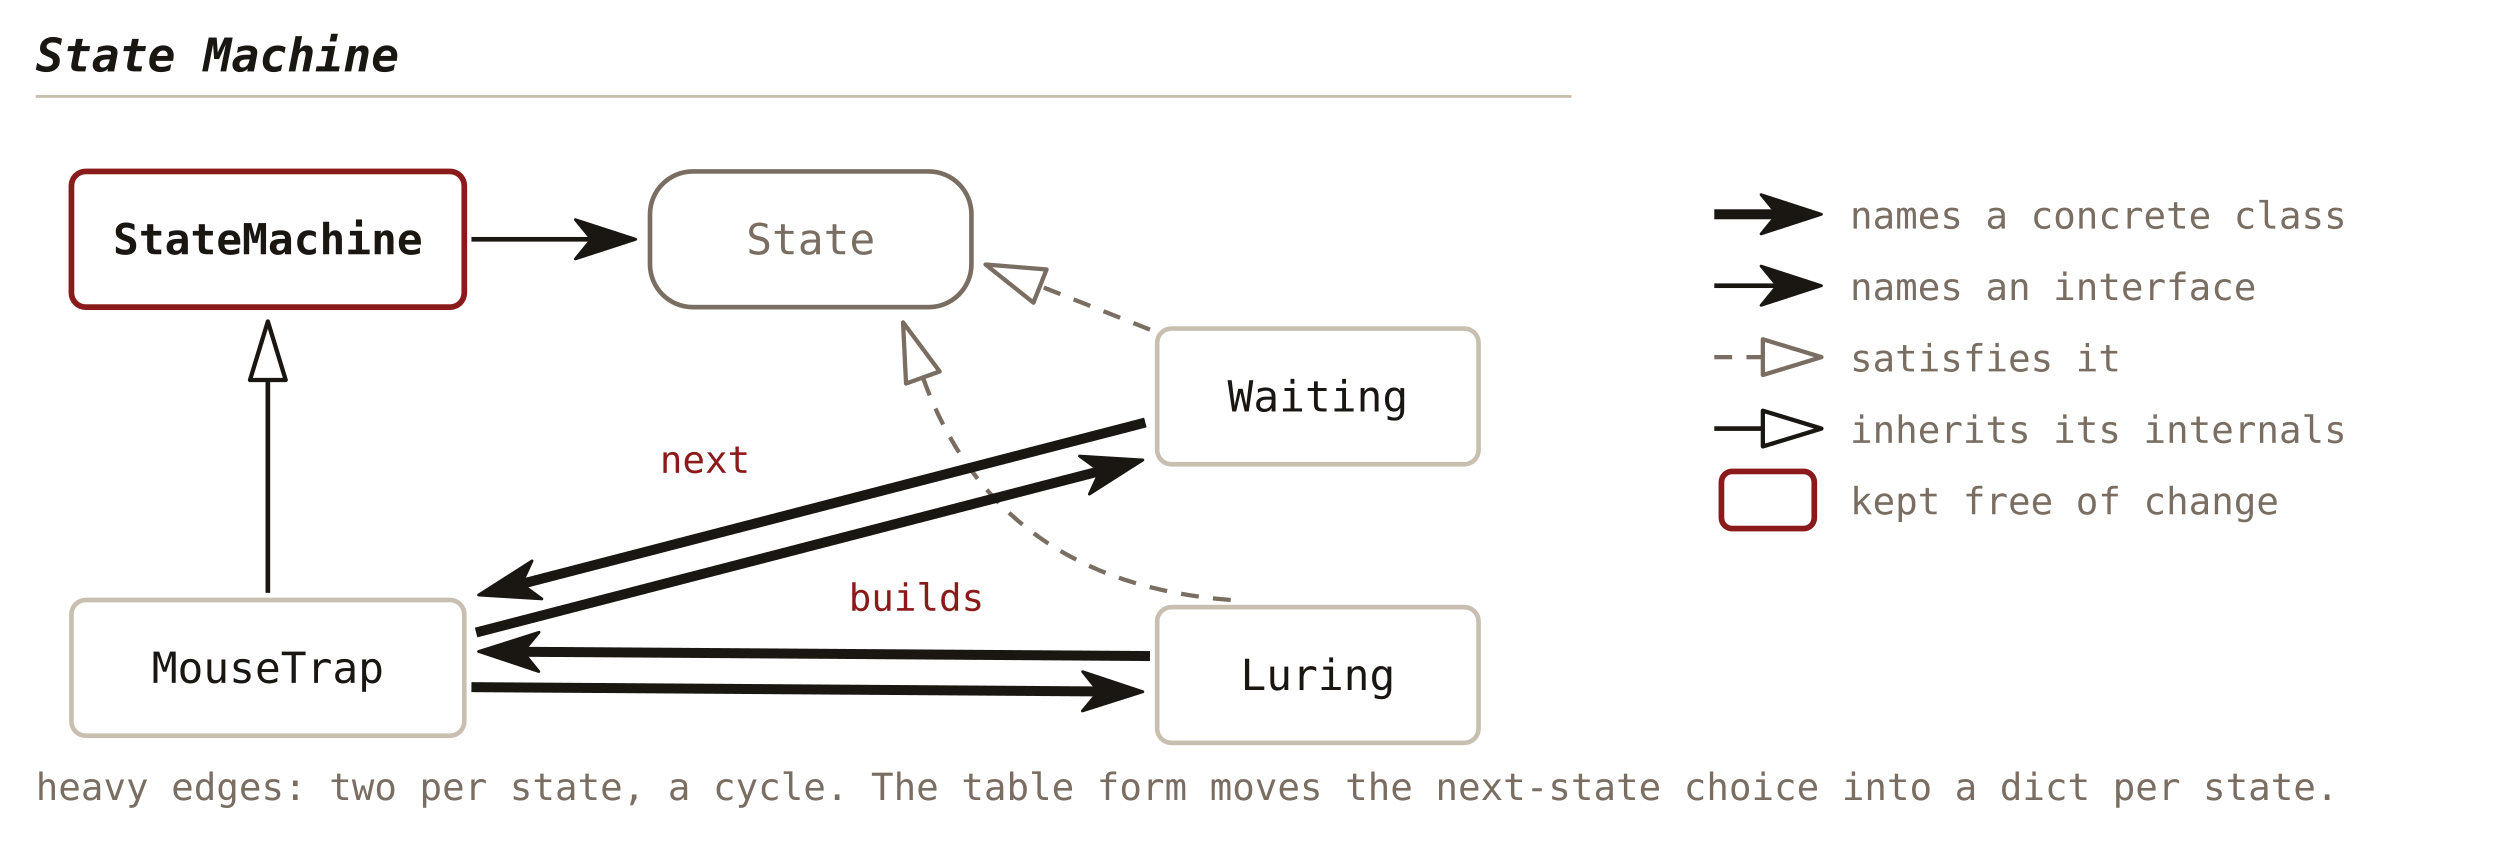
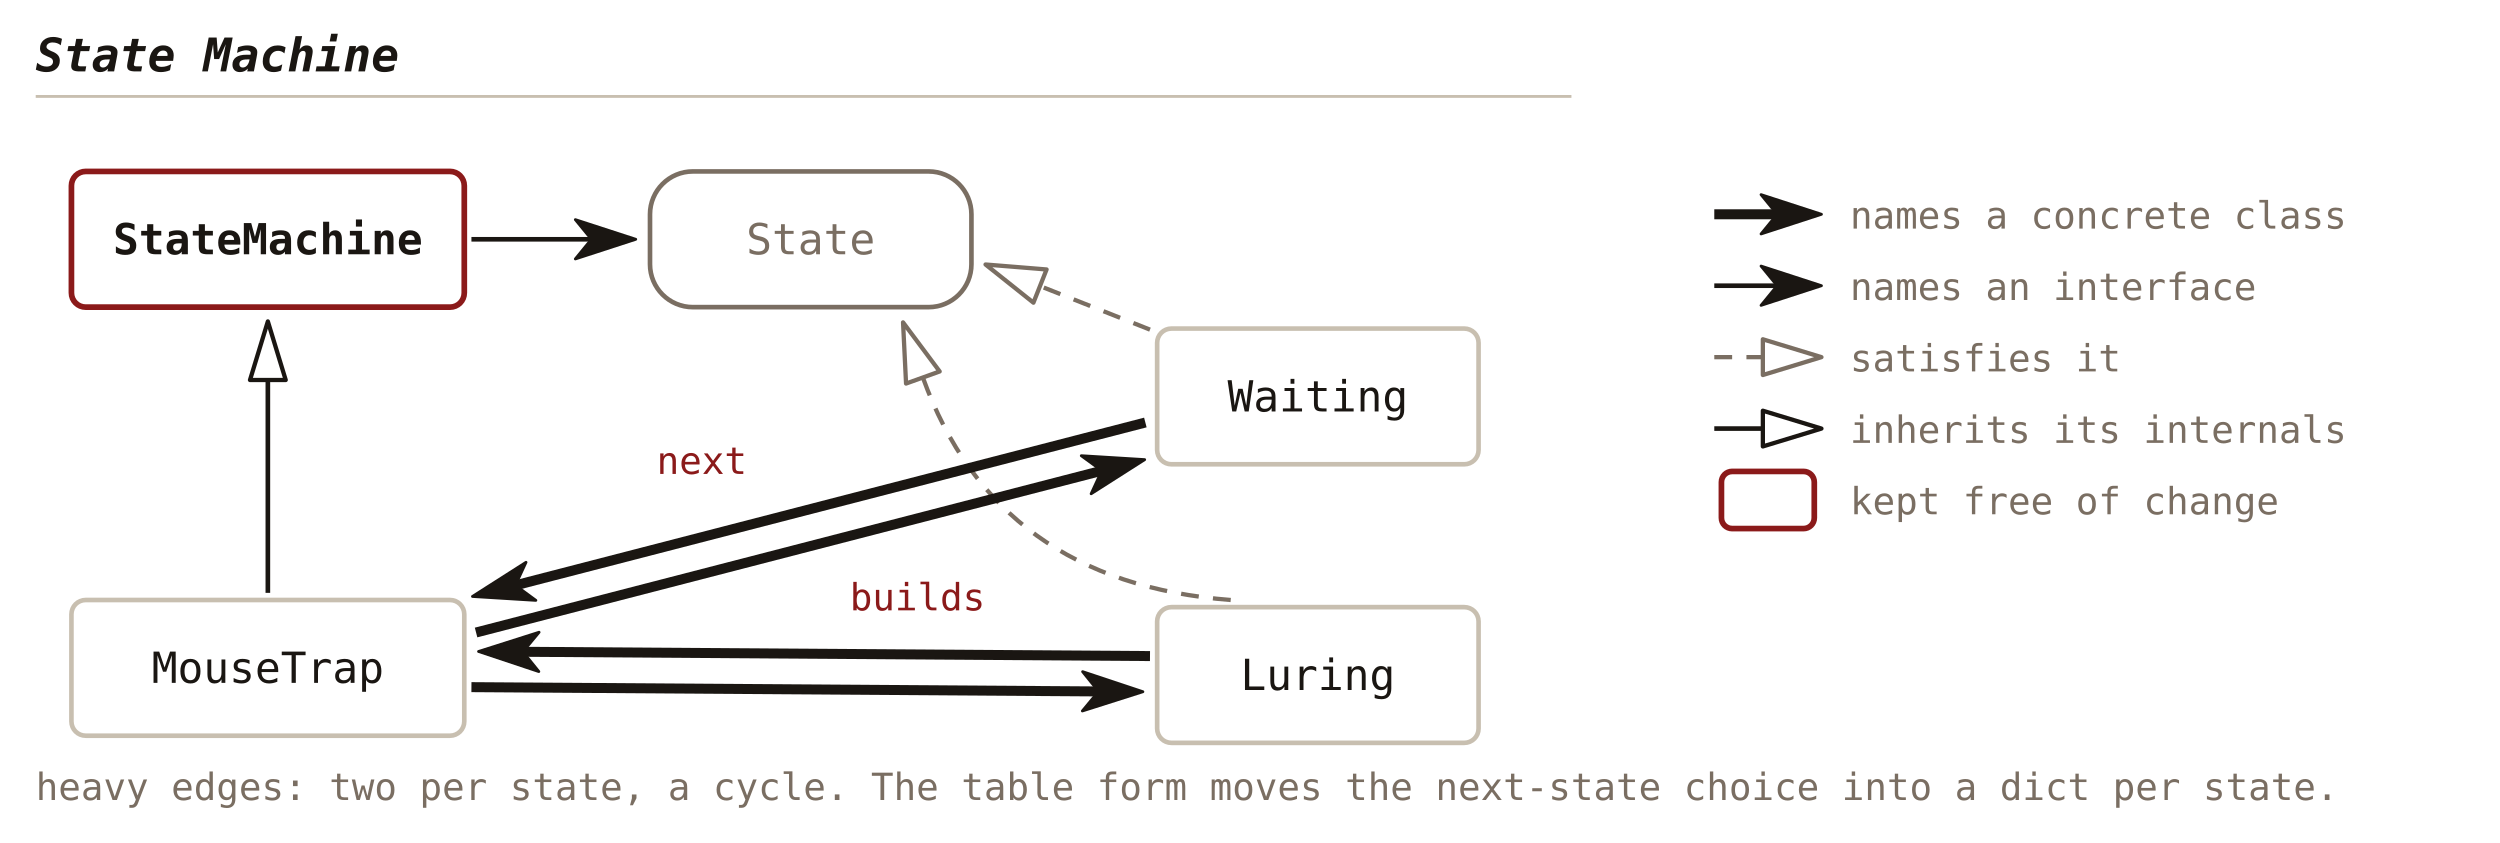
<svg xmlns="http://www.w3.org/2000/svg" viewBox="0 0 700 236" font-family="'JetBrains Mono', Consolas, monospace">
  <defs>
    <marker id="c31-solid" viewBox="0 0 18 12" refX="5" refY="6" markerWidth="18" markerHeight="12" orient="auto" markerUnits="userSpaceOnUse">
      <path d="M0.5,0.5 L17.4,6 L0.5,11.5 L5,6 Z" fill="#1a1612" stroke="#1a1612" stroke-width="0.8" stroke-linejoin="round" />
    </marker>
    <marker id="c31-hollow" viewBox="0 0 18 12" refX="1" refY="6" markerWidth="18" markerHeight="12" orient="auto" markerUnits="userSpaceOnUse">
      <path d="M1,1 L17.4,6 L1,11 Z" fill="none" stroke="#1a1612" stroke-width="1.2" stroke-linejoin="round" />
    </marker>
    <marker id="c31-hollow-muted" viewBox="0 0 18 12" refX="1" refY="6" markerWidth="18" markerHeight="12" orient="auto" markerUnits="userSpaceOnUse">
      <path d="M1,1 L17.4,6 L1,11 Z" fill="none" stroke="#7a6e62" stroke-width="1.2" stroke-linejoin="round" />
    </marker>
  </defs>
  <text x="10" y="20" font-size="13" font-weight="bold" font-style="italic" fill="#1a1612" text-anchor="start">State Machine</text>
  <line x1="10" y1="27" x2="440" y2="27" stroke="#c8bfb0" stroke-width="0.8" />
  <rect x="20" y="48" width="110" height="38" fill="none" stroke="#8b1a1a" stroke-width="1.6" rx="4" />
  <text x="75.0" y="71.2" font-size="12" font-weight="bold" fill="#1a1612" text-anchor="middle">StateMachine</text>
  <rect x="182" y="48" width="90" height="38" fill="none" stroke="#7a6e62" stroke-width="1.3" rx="12" />
  <text x="227.0" y="71.2" font-size="12" fill="#7a6e62" text-anchor="middle">State</text>
  <rect x="20" y="168" width="110" height="38" fill="none" stroke="#c8bfb0" stroke-width="1.3" rx="4" />
  <text x="75.0" y="191.2" font-size="12" fill="#1a1612" text-anchor="middle">MouseTrap</text>
  <rect x="324" y="92" width="90" height="38" fill="none" stroke="#c8bfb0" stroke-width="1.3" rx="4" />
  <text x="369.0" y="115.2" font-size="12" fill="#1a1612" text-anchor="middle">Waiting</text>
  <rect x="324" y="170" width="90" height="38" fill="none" stroke="#c8bfb0" stroke-width="1.3" rx="4" />
  <text x="369.0" y="193.2" font-size="12" fill="#1a1612" text-anchor="middle">Luring</text>
  <line x1="132.0" y1="67.0" x2="165.6" y2="67.0" stroke="#1a1612" stroke-width="1.3" marker-end="url(#c31-solid)" />
  <line x1="75.0" y1="166.0" x2="75.0" y2="106.4" stroke="#1a1612" stroke-width="1.3" marker-end="url(#c31-hollow)" />
  <line x1="322.0" y1="92.3" x2="291.2" y2="80.1" stroke="#7a6e62" stroke-width="1.2" stroke-dasharray="5,4" marker-end="url(#c31-hollow-muted)" />
  <path d="M344.6,168.0 Q279.0,163.0 258.4,105.7" fill="none" stroke="#7a6e62" stroke-width="1.2" stroke-dasharray="5,4" marker-end="url(#c31-hollow-muted)" />
-   <line x1="320.7" y1="118.3" x2="146.0" y2="163.5" stroke="#1a1612" stroke-width="2.8" marker-end="url(#c31-solid)" />
-   <text x="197.4" y="132.4" font-size="10.5" fill="#8b1a1a" text-anchor="middle">next</text>
-   <line x1="133.3" y1="177.1" x2="308.0" y2="131.9" stroke="#1a1612" stroke-width="2.8" marker-end="url(#c31-solid)" />
-   <text x="256.6" y="171.0" font-size="10.5" fill="#8b1a1a" text-anchor="middle">builds</text>
+   <line x1="320.7" y1="118.3" x2="144.3" y2="163.9" stroke="#1a1612" stroke-width="2.8" marker-end="url(#c31-solid)" />
+   <text x="196.5" y="132.7" font-size="10.5" fill="#8b1a1a" text-anchor="middle">next</text>
+   <line x1="133.3" y1="177.1" x2="308.5" y2="131.8" stroke="#1a1612" stroke-width="2.8" marker-end="url(#c31-solid)" />
+   <text x="256.9" y="170.9" font-size="10.5" fill="#8b1a1a" text-anchor="middle">builds</text>
  <line x1="322.0" y1="183.7" x2="146.4" y2="182.5" stroke="#1a1612" stroke-width="2.8" marker-end="url(#c31-solid)" />
  <line x1="132.0" y1="192.4" x2="307.6" y2="193.6" stroke="#1a1612" stroke-width="2.8" marker-end="url(#c31-solid)" />
  <text x="10" y="224" font-size="10.5" fill="#7a6e62" text-anchor="start">heavy edges: two per state, a cycle. The table form moves the next-state choice into a dict per state.</text>
  <line x1="480" y1="60" x2="497.6" y2="60" stroke="#1a1612" stroke-width="2.8" marker-end="url(#c31-solid)" />
  <text x="518" y="64" font-size="10.5" fill="#7a6e62" text-anchor="start">names a concrete class</text>
  <line x1="480" y1="80" x2="497.6" y2="80" stroke="#1a1612" stroke-width="1.3" marker-end="url(#c31-solid)" />
  <text x="518" y="84" font-size="10.5" fill="#7a6e62" text-anchor="start">names an interface</text>
  <line x1="480" y1="100" x2="493.6" y2="100" stroke="#7a6e62" stroke-width="1.2" stroke-dasharray="5,4" marker-end="url(#c31-hollow-muted)" />
  <text x="518" y="104" font-size="10.5" fill="#7a6e62" text-anchor="start">satisfies it</text>
  <line x1="480" y1="120" x2="493.6" y2="120" stroke="#1a1612" stroke-width="1.3" marker-end="url(#c31-hollow)" />
  <text x="518" y="124" font-size="10.5" fill="#7a6e62" text-anchor="start">inherits its internals</text>
  <rect x="482" y="132" width="26" height="16" fill="none" stroke="#8b1a1a" stroke-width="1.6" rx="3" />
  <text x="518" y="144" font-size="10.5" fill="#7a6e62" text-anchor="start">kept free of change</text>
</svg>
